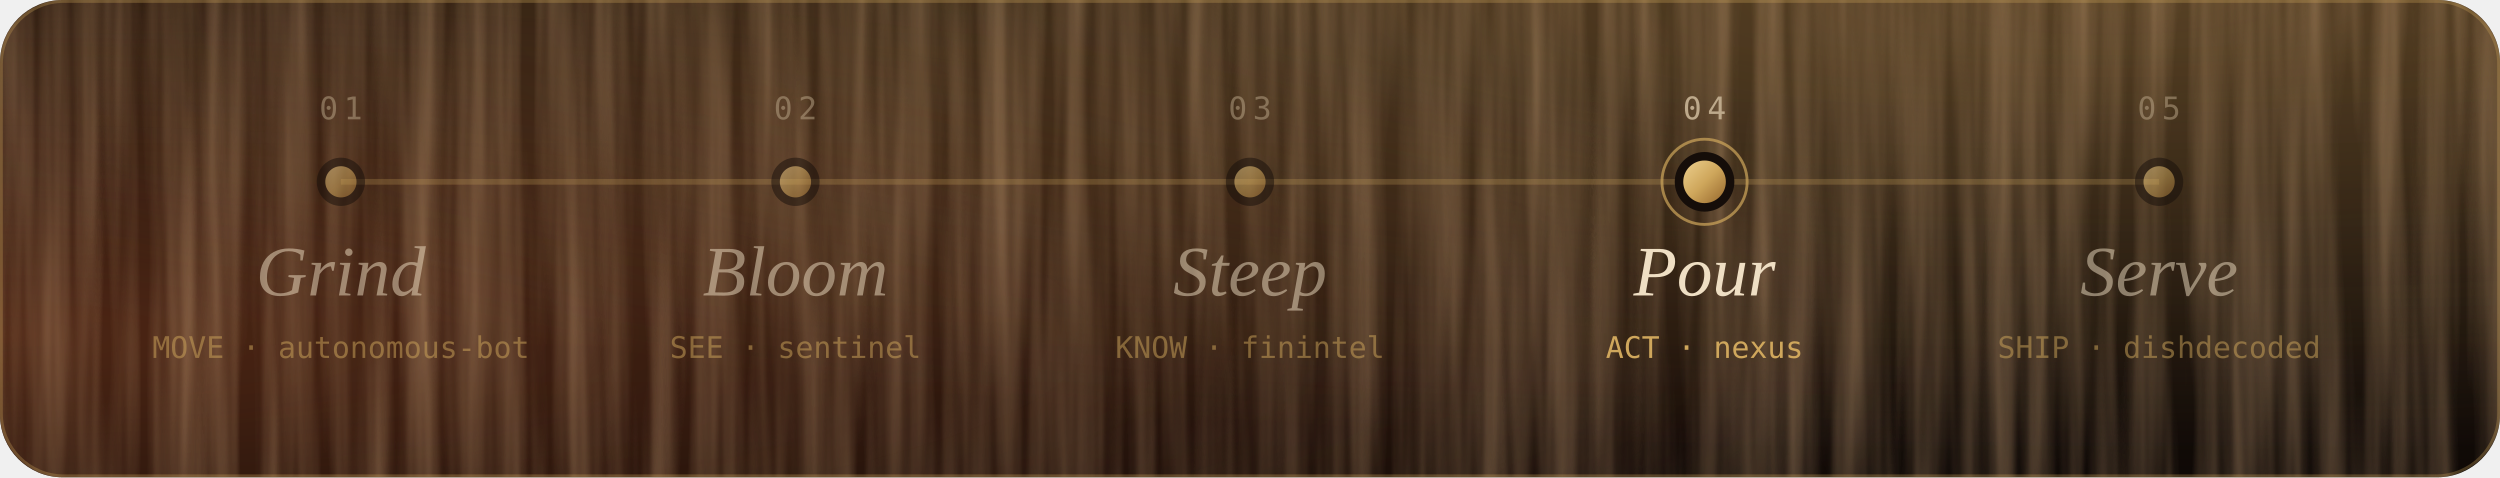
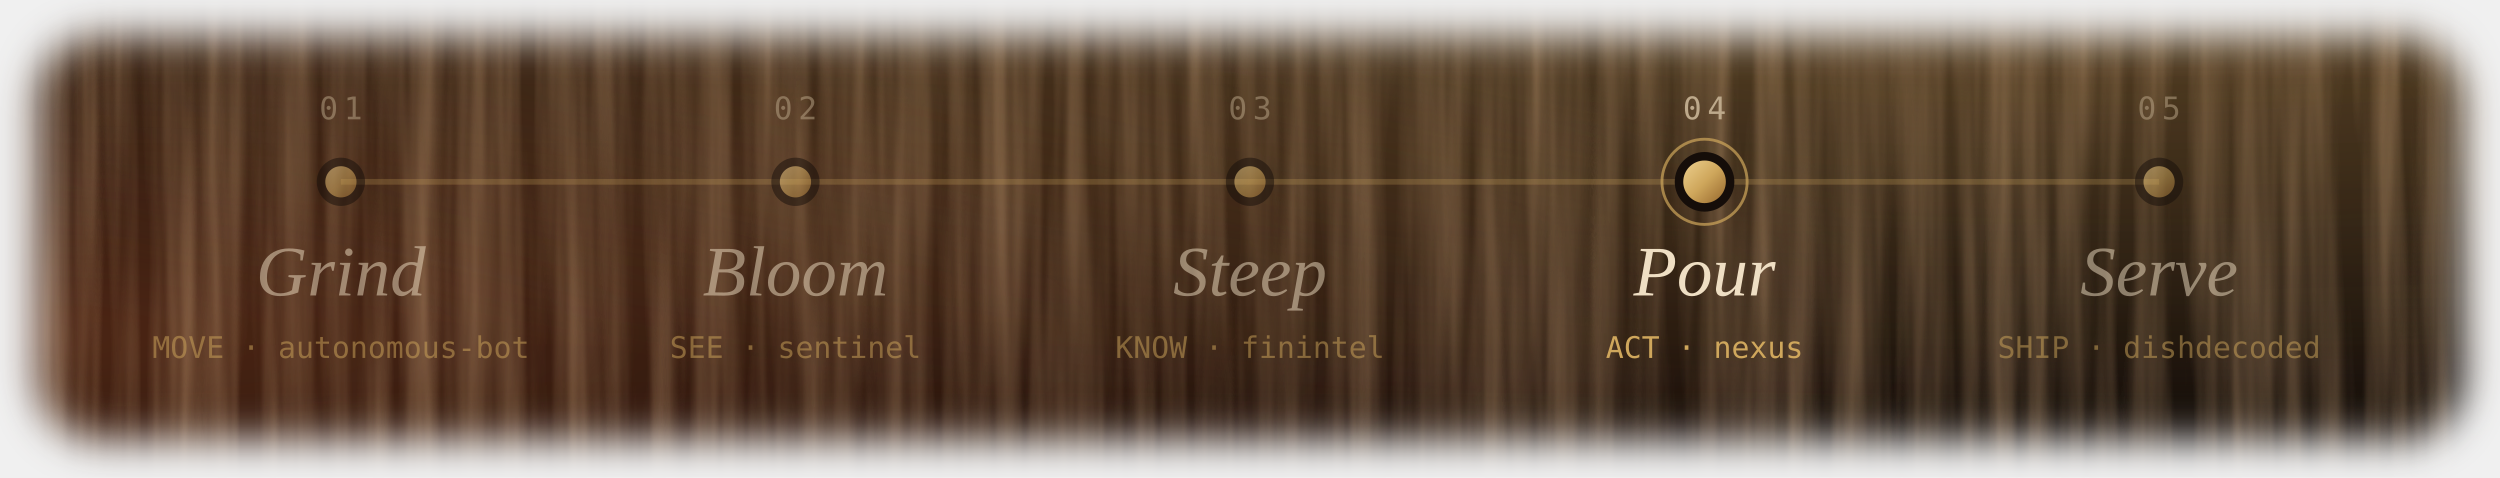
<svg xmlns="http://www.w3.org/2000/svg" viewBox="0 0 880 168" width="100%" role="img" aria-label="nexus is one pour in a five-stage loop: move, see, know, act, ship">
  <defs>
    <linearGradient id="wall" x1="0" y1="0" x2="0" y2="1">
      <stop offset="0" stop-color="#24150c" />
      <stop offset=".6" stop-color="#170e09" />
      <stop offset="1" stop-color="#0f0906" />
    </linearGradient>
    <radialGradient id="lamp" cx=".84" cy="0" r=".95">
      <stop offset="0" stop-color="#cfa75c" stop-opacity=".30" />
      <stop offset="1" stop-color="#cfa75c" stop-opacity="0" />
    </radialGradient>
    <radialGradient id="ember" cx="0" cy=".7" r=".8">
      <stop offset="0" stop-color="#7a3a1e" stop-opacity=".55" />
      <stop offset="1" stop-color="#7a3a1e" stop-opacity="0" />
    </radialGradient>
    <linearGradient id="glass" x1="0" y1="0" x2="1" y2="1">
      <stop offset="0" stop-color="#efdfc4" stop-opacity=".13" />
      <stop offset="1" stop-color="#efdfc4" stop-opacity=".03" />
    </linearGradient>
    <linearGradient id="green" x1="0" y1="0" x2="1" y2="1">
      <stop offset="0" stop-color="#1d4435" stop-opacity=".85" />
      <stop offset="1" stop-color="#efdfc4" stop-opacity=".04" />
    </linearGradient>
    <linearGradient id="brass" x1="0" y1="0" x2="1" y2="1">
      <stop offset="0" stop-color="#f3d898" />
      <stop offset=".5" stop-color="#cfa75c" />
      <stop offset="1" stop-color="#8a5a22" />
    </linearGradient>
    <linearGradient id="neo" x1="0" y1="0" x2="1" y2="1">
      <stop offset="0" stop-color="#3a2411" />
      <stop offset="1" stop-color="#22140b" />
    </linearGradient>
    <linearGradient id="fade" x1="0" y1="0" x2="1" y2="0">
      <stop offset="0" stop-color="#cfa75c" stop-opacity=".75" />
      <stop offset="1" stop-color="#cfa75c" stop-opacity="0" />
    </linearGradient>
    <filter id="grain" x="0" y="0" width="100%" height="100%">
      <feTurbulence type="fractalNoise" baseFrequency=".11 .005" numOctaves="3" seed="7" />
      <feColorMatrix values="0 0 0 0 .62  0 0 0 0 .38  0 0 0 0 .2  1.4 0 0 0 -.42" />
    </filter>
    <filter id="blur" x="-60%" y="-60%" width="220%" height="220%">
      <feGaussianBlur stdDeviation="36" />
    </filter>
+     <filter id="soft" x="-10%" y="-20%" width="120%" height="140%">
+       <feGaussianBlur stdDeviation="7" />
+     </filter>
    <filter id="lift" x="-20%" y="-40%" width="140%" height="190%">
      <feDropShadow dx="3" dy="4" stdDeviation="4" flood-color="#000" flood-opacity=".6" />
      <feDropShadow dx="-2" dy="-2" stdDeviation="2.5" flood-color="#96623a" flood-opacity=".26" />
    </filter>
+     <mask id="feather">
+       <rect x="13" y="13" width="854" height="142" rx="22" fill="#fff" filter="url(#soft)" />
+     </mask>
    <clipPath id="clip">
      <rect width="880" height="168" rx="22" />
    </clipPath>
  </defs>
-   <g clip-path="url(#clip)">
+   <g mask="url(#feather)">
    <rect width="880" height="168" fill="url(#wall)" />
    <rect width="880" height="168" fill="url(#ember)" />
    <rect width="880" height="168" fill="url(#lamp)" />
    <rect width="880" height="168" filter="url(#grain)" opacity=".5" />
  </g>
-   <rect x=".5" y=".5" width="879" height="167" rx="22" fill="none" stroke="#cfa75c" stroke-opacity=".3" />
  <path d="M120.0 64H760.0" stroke="#cfa75c" stroke-opacity=".25" stroke-width="2" />
  <path d="M120.0 64H760.0" stroke="url(#brass)" stroke-width="2.5" stroke-linecap="round" stroke-dasharray="60 640.0">
    <animate attributeName="stroke-dashoffset" values="60;-640.0" dur="5s" repeatCount="indefinite" />
  </path>
  <circle cx="120.0" cy="64" r="7" fill="url(#brass)" stroke="#150d09" stroke-width="3" opacity=".5" />
  <text x="120.0" y="42" font-family="'SF Mono',Menlo,Consolas,'DejaVu Sans Mono',monospace" font-size="11" fill="#bda98b" text-anchor="middle" letter-spacing="2" opacity=".5">01</text>
  <text x="120.0" y="104" font-family="'Bodoni 72','Bodoni MT',Didot,'Playfair Display',Georgia,'Times New Roman',serif" font-size="25" fill="#efdfc4" font-style="italic" text-anchor="middle" opacity=".5">Grind</text>
  <text x="120.0" y="126" font-family="'SF Mono',Menlo,Consolas,'DejaVu Sans Mono',monospace" font-size="10.5" fill="#cfa75c" text-anchor="middle" opacity=".5">MOVE · autonomous-bot</text>
  <circle cx="280.0" cy="64" r="7" fill="url(#brass)" stroke="#150d09" stroke-width="3" opacity=".5" />
  <text x="280.0" y="42" font-family="'SF Mono',Menlo,Consolas,'DejaVu Sans Mono',monospace" font-size="11" fill="#bda98b" text-anchor="middle" letter-spacing="2" opacity=".5">02</text>
  <text x="280.0" y="104" font-family="'Bodoni 72','Bodoni MT',Didot,'Playfair Display',Georgia,'Times New Roman',serif" font-size="25" fill="#efdfc4" font-style="italic" text-anchor="middle" opacity=".5">Bloom</text>
  <text x="280.0" y="126" font-family="'SF Mono',Menlo,Consolas,'DejaVu Sans Mono',monospace" font-size="10.5" fill="#cfa75c" text-anchor="middle" opacity=".5">SEE · sentinel</text>
  <circle cx="440.0" cy="64" r="7" fill="url(#brass)" stroke="#150d09" stroke-width="3" opacity=".5" />
  <text x="440.0" y="42" font-family="'SF Mono',Menlo,Consolas,'DejaVu Sans Mono',monospace" font-size="11" fill="#bda98b" text-anchor="middle" letter-spacing="2" opacity=".5">03</text>
  <text x="440.0" y="104" font-family="'Bodoni 72','Bodoni MT',Didot,'Playfair Display',Georgia,'Times New Roman',serif" font-size="25" fill="#efdfc4" font-style="italic" text-anchor="middle" opacity=".5">Steep</text>
  <text x="440.0" y="126" font-family="'SF Mono',Menlo,Consolas,'DejaVu Sans Mono',monospace" font-size="10.5" fill="#cfa75c" text-anchor="middle" opacity=".5">KNOW · finintel</text>
  <circle cx="600.0" cy="64" r="15" fill="none" stroke="#cfa75c" stroke-opacity=".7">
    <animate attributeName="r" values="12;19;12" dur="2.6s" repeatCount="indefinite" />
    <animate attributeName="stroke-opacity" values=".8;0;.8" dur="2.6s" repeatCount="indefinite" />
  </circle>
  <circle cx="600.0" cy="64" r="9" fill="url(#brass)" stroke="#150d09" stroke-width="3" opacity="1" />
  <text x="600.0" y="42" font-family="'SF Mono',Menlo,Consolas,'DejaVu Sans Mono',monospace" font-size="11" fill="#bda98b" text-anchor="middle" letter-spacing="2" opacity="1">04</text>
  <text x="600.0" y="104" font-family="'Bodoni 72','Bodoni MT',Didot,'Playfair Display',Georgia,'Times New Roman',serif" font-size="25" fill="#efdfc4" font-style="italic" text-anchor="middle" opacity="1">Pour</text>
  <text x="600.0" y="126" font-family="'SF Mono',Menlo,Consolas,'DejaVu Sans Mono',monospace" font-size="10.5" fill="#cfa75c" text-anchor="middle" opacity="1">ACT · nexus</text>
  <circle cx="760.0" cy="64" r="7" fill="url(#brass)" stroke="#150d09" stroke-width="3" opacity=".5" />
  <text x="760.0" y="42" font-family="'SF Mono',Menlo,Consolas,'DejaVu Sans Mono',monospace" font-size="11" fill="#bda98b" text-anchor="middle" letter-spacing="2" opacity=".5">05</text>
  <text x="760.0" y="104" font-family="'Bodoni 72','Bodoni MT',Didot,'Playfair Display',Georgia,'Times New Roman',serif" font-size="25" fill="#efdfc4" font-style="italic" text-anchor="middle" opacity=".5">Serve</text>
  <text x="760.0" y="126" font-family="'SF Mono',Menlo,Consolas,'DejaVu Sans Mono',monospace" font-size="10.5" fill="#cfa75c" text-anchor="middle" opacity=".5">SHIP · dishdecoded</text>
</svg>
